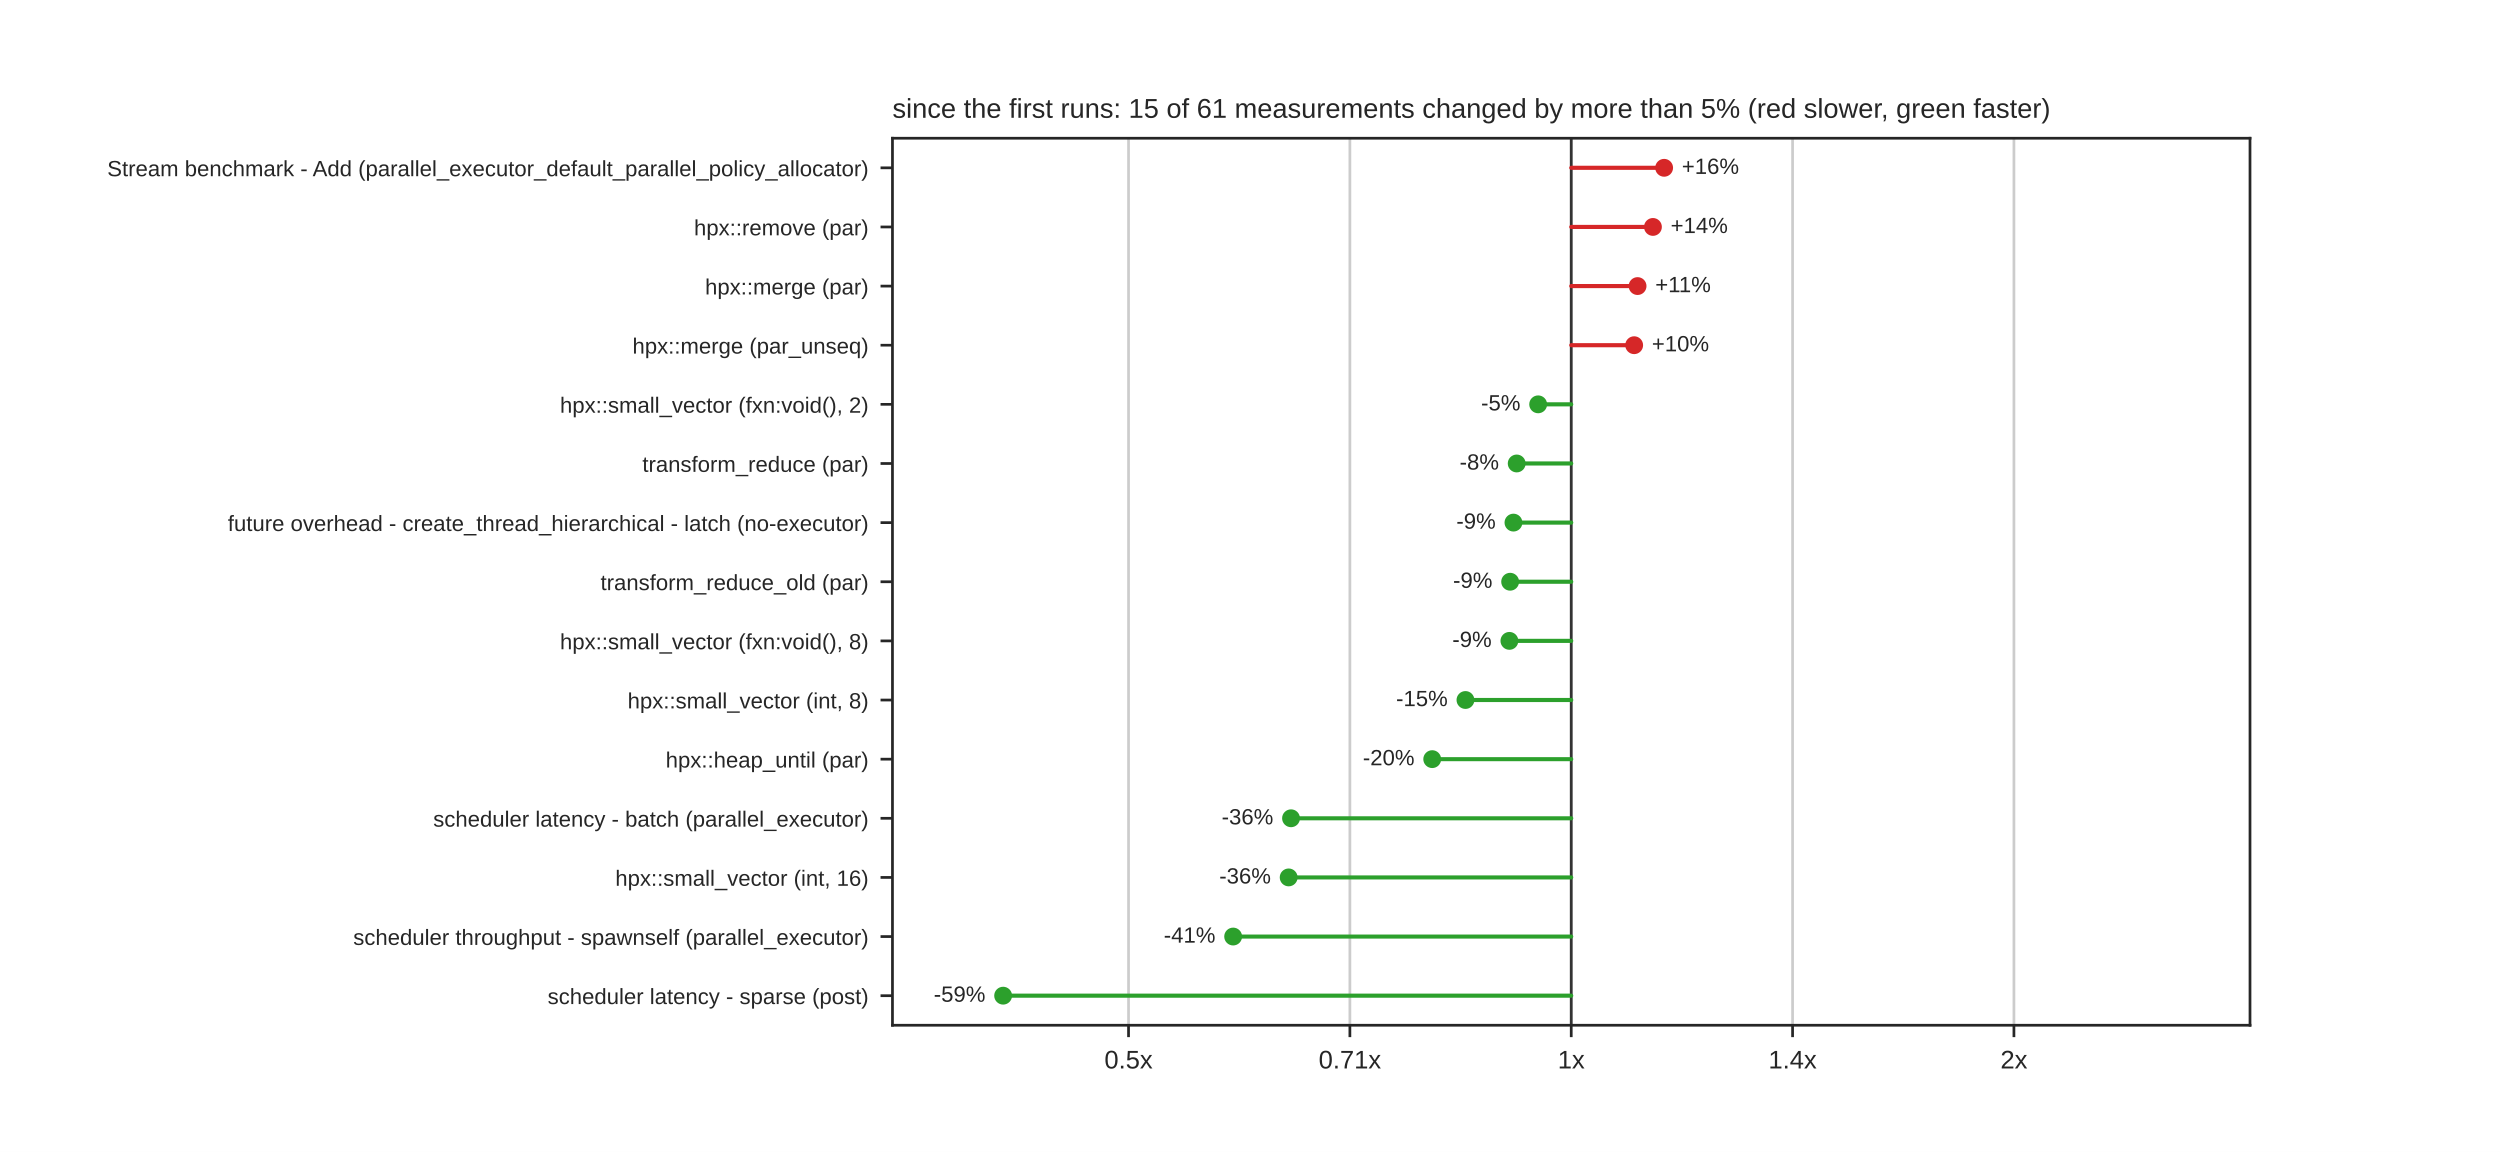
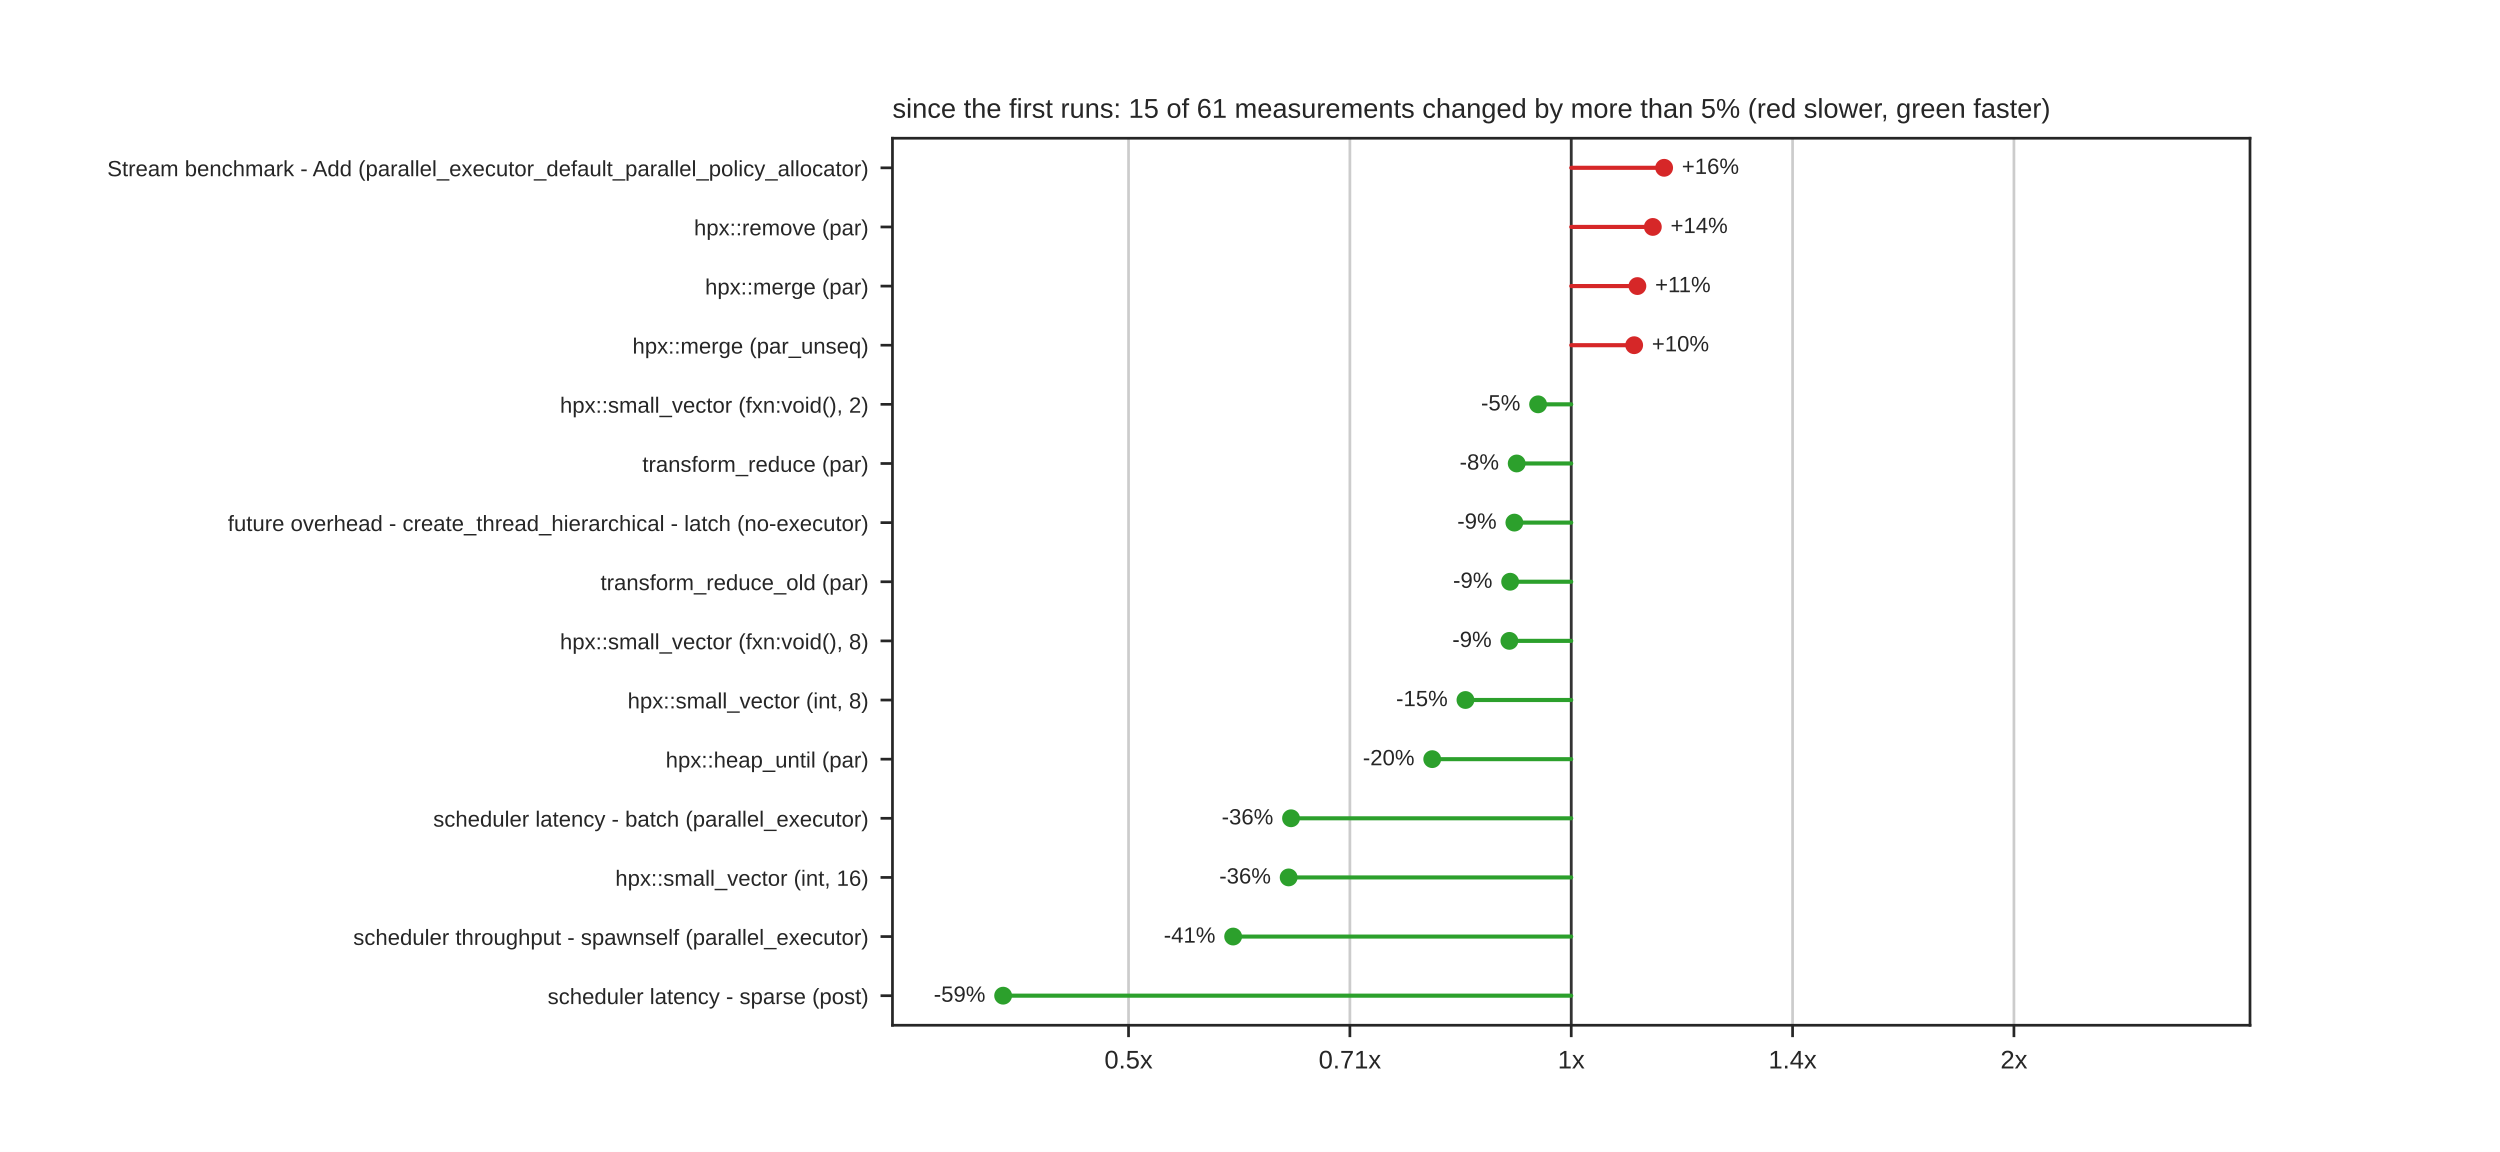
<svg xmlns="http://www.w3.org/2000/svg" xmlns:xlink="http://www.w3.org/1999/xlink" width="734.4pt" height="338.4pt" viewBox="0 0 734.4 338.4" version="1.1">
  <defs>
    <style type="text/css">*{stroke-linejoin: round; stroke-linecap: butt}</style>
  </defs>
  <g id="figure_1">
    <g id="patch_1">
      <path d="M 0 338.4  L 734.4 338.4  L 734.4 0  L 0 0  z " style="fill: #ffffff" />
    </g>
    <g id="axes_1">
      <g id="patch_2">
        <path d="M 262.17 301.176  L 660.96 301.176  L 660.96 40.608  L 262.17 40.608  z " style="fill: #ffffff" />
      </g>
      <g id="matplotlib.axis_1">
        <g id="xtick_1">
          <g id="line2d_1">
            <path d="M 331.519 301.176  L 331.519 40.608  " clip-path="url(#p0ff3ee7378)" style="fill: none; stroke: #cccccc; stroke-width: 0.8; stroke-linecap: round" />
          </g>
          <g id="line2d_2">
            <defs>
              <path id="mdfc5214045" d="M 0 0  L 0 3.5  " style="stroke: #262626; stroke-width: 0.8" />
            </defs>
            <g>
              <use xlink:href="#mdfc5214045" x="331.519" y="301.176" style="fill: #262626; stroke: #262626; stroke-width: 0.8" />
            </g>
          </g>
          <g id="text_1">
            <text style="fill: #262626; font: 7.5px 'Arial', 'DejaVu Sans', 'Liberation Sans', 'Bitstream Vera Sans', sans-serif; text-anchor: middle" x="331.519" y="313.875" transform="rotate(-0 331.5191 313.8748)">0.5x</text>
          </g>
        </g>
        <g id="xtick_2">
          <g id="line2d_3">
            <path d="M 396.542 301.176  L 396.542 40.608  " clip-path="url(#p0ff3ee7378)" style="fill: none; stroke: #cccccc; stroke-width: 0.8; stroke-linecap: round" />
          </g>
          <g id="line2d_4">
            <g>
              <use xlink:href="#mdfc5214045" x="396.542" y="301.176" style="fill: #262626; stroke: #262626; stroke-width: 0.8" />
            </g>
          </g>
          <g id="text_2">
            <text style="fill: #262626; font: 7.5px 'Arial', 'DejaVu Sans', 'Liberation Sans', 'Bitstream Vera Sans', sans-serif; text-anchor: middle" x="396.542" y="313.875" transform="rotate(-0 396.542 313.8748)">0.71x</text>
          </g>
        </g>
        <g id="xtick_3">
          <g id="line2d_5">
            <path d="M 461.565 301.176  L 461.565 40.608  " clip-path="url(#p0ff3ee7378)" style="fill: none; stroke: #cccccc; stroke-width: 0.8; stroke-linecap: round" />
          </g>
          <g id="line2d_6">
            <g>
              <use xlink:href="#mdfc5214045" x="461.565" y="301.176" style="fill: #262626; stroke: #262626; stroke-width: 0.8" />
            </g>
          </g>
          <g id="text_3">
            <text style="fill: #262626; font: 7.5px 'Arial', 'DejaVu Sans', 'Liberation Sans', 'Bitstream Vera Sans', sans-serif; text-anchor: middle" x="461.565" y="313.875" transform="rotate(-0 461.565 313.8748)">1x</text>
          </g>
        </g>
        <g id="xtick_4">
          <g id="line2d_7">
            <path d="M 526.588 301.176  L 526.588 40.608  " clip-path="url(#p0ff3ee7378)" style="fill: none; stroke: #cccccc; stroke-width: 0.8; stroke-linecap: round" />
          </g>
          <g id="line2d_8">
            <g>
              <use xlink:href="#mdfc5214045" x="526.588" y="301.176" style="fill: #262626; stroke: #262626; stroke-width: 0.8" />
            </g>
          </g>
          <g id="text_4">
            <text style="fill: #262626; font: 7.5px 'Arial', 'DejaVu Sans', 'Liberation Sans', 'Bitstream Vera Sans', sans-serif; text-anchor: middle" x="526.588" y="313.875" transform="rotate(-0 526.588 313.8748)">1.4x</text>
          </g>
        </g>
        <g id="xtick_5">
          <g id="line2d_9">
            <path d="M 591.611 301.176  L 591.611 40.608  " clip-path="url(#p0ff3ee7378)" style="fill: none; stroke: #cccccc; stroke-width: 0.8; stroke-linecap: round" />
          </g>
          <g id="line2d_10">
            <g>
              <use xlink:href="#mdfc5214045" x="591.611" y="301.176" style="fill: #262626; stroke: #262626; stroke-width: 0.8" />
            </g>
          </g>
          <g id="text_5">
            <text style="fill: #262626; font: 7.5px 'Arial', 'DejaVu Sans', 'Liberation Sans', 'Bitstream Vera Sans', sans-serif; text-anchor: middle" x="591.611" y="313.875" transform="rotate(-0 591.6109 313.8748)">2x</text>
          </g>
        </g>
      </g>
      <g id="matplotlib.axis_2">
        <g id="ytick_1">
          <g id="line2d_11">
            <defs>
              <path id="m414165cd4d" d="M 0 0  L -3.5 0  " style="stroke: #262626; stroke-width: 0.8" />
            </defs>
            <g>
              <use xlink:href="#m414165cd4d" x="262.17" y="49.294" style="fill: #262626; stroke: #262626; stroke-width: 0.8" />
            </g>
          </g>
          <g id="text_6">
            <text style="fill: #262626; font: 6.5px 'Arial', 'DejaVu Sans', 'Liberation Sans', 'Bitstream Vera Sans', sans-serif; text-anchor: end" x="255.17" y="51.763" transform="rotate(-0 255.17 51.76309)">Stream benchmark - Add (parallel_executor_default_parallel_policy_allocator)</text>
          </g>
        </g>
        <g id="ytick_2">
          <g id="line2d_12">
            <g>
              <use xlink:href="#m414165cd4d" x="262.17" y="66.665" style="fill: #262626; stroke: #262626; stroke-width: 0.8" />
            </g>
          </g>
          <g id="text_7">
            <text style="fill: #262626; font: 6.5px 'Arial', 'DejaVu Sans', 'Liberation Sans', 'Bitstream Vera Sans', sans-serif; text-anchor: end" x="255.17" y="69.134" transform="rotate(-0 255.17 69.13429)">hpx::remove (par)</text>
          </g>
        </g>
        <g id="ytick_3">
          <g id="line2d_13">
            <g>
              <use xlink:href="#m414165cd4d" x="262.17" y="84.036" style="fill: #262626; stroke: #262626; stroke-width: 0.8" />
            </g>
          </g>
          <g id="text_8">
            <text style="fill: #262626; font: 6.5px 'Arial', 'DejaVu Sans', 'Liberation Sans', 'Bitstream Vera Sans', sans-serif; text-anchor: end" x="255.17" y="86.505" transform="rotate(-0 255.17 86.50549)">hpx::merge (par)</text>
          </g>
        </g>
        <g id="ytick_4">
          <g id="line2d_14">
            <g>
              <use xlink:href="#m414165cd4d" x="262.17" y="101.407" style="fill: #262626; stroke: #262626; stroke-width: 0.8" />
            </g>
          </g>
          <g id="text_9">
            <text style="fill: #262626; font: 6.5px 'Arial', 'DejaVu Sans', 'Liberation Sans', 'Bitstream Vera Sans', sans-serif; text-anchor: end" x="255.17" y="103.877" transform="rotate(-0 255.17 103.8767)">hpx::merge (par_unseq)</text>
          </g>
        </g>
        <g id="ytick_5">
          <g id="line2d_15">
            <g>
              <use xlink:href="#m414165cd4d" x="262.17" y="118.778" style="fill: #262626; stroke: #262626; stroke-width: 0.8" />
            </g>
          </g>
          <g id="text_10">
            <text style="fill: #262626; font: 6.5px 'Arial', 'DejaVu Sans', 'Liberation Sans', 'Bitstream Vera Sans', sans-serif; text-anchor: end" x="255.17" y="121.248" transform="rotate(-0 255.17 121.2479)">hpx::small_vector (fxn:void(), 2)</text>
          </g>
        </g>
        <g id="ytick_6">
          <g id="line2d_16">
            <g>
              <use xlink:href="#m414165cd4d" x="262.17" y="136.15" style="fill: #262626; stroke: #262626; stroke-width: 0.8" />
            </g>
          </g>
          <g id="text_11">
            <text style="fill: #262626; font: 6.5px 'Arial', 'DejaVu Sans', 'Liberation Sans', 'Bitstream Vera Sans', sans-serif; text-anchor: end" x="255.17" y="138.619" transform="rotate(-0 255.17 138.6191)">transform_reduce (par)</text>
          </g>
        </g>
        <g id="ytick_7">
          <g id="line2d_17">
            <g>
              <use xlink:href="#m414165cd4d" x="262.17" y="153.521" style="fill: #262626; stroke: #262626; stroke-width: 0.8" />
            </g>
          </g>
          <g id="text_12">
            <text style="fill: #262626; font: 6.5px 'Arial', 'DejaVu Sans', 'Liberation Sans', 'Bitstream Vera Sans', sans-serif; text-anchor: end" x="255.17" y="155.99" transform="rotate(-0 255.17 155.9903)">future overhead - create_thread_hierarchical - latch (no-executor)</text>
          </g>
        </g>
        <g id="ytick_8">
          <g id="line2d_18">
            <g>
              <use xlink:href="#m414165cd4d" x="262.17" y="170.892" style="fill: #262626; stroke: #262626; stroke-width: 0.8" />
            </g>
          </g>
          <g id="text_13">
            <text style="fill: #262626; font: 6.5px 'Arial', 'DejaVu Sans', 'Liberation Sans', 'Bitstream Vera Sans', sans-serif; text-anchor: end" x="255.17" y="173.361" transform="rotate(-0 255.17 173.3615)">transform_reduce_old (par)</text>
          </g>
        </g>
        <g id="ytick_9">
          <g id="line2d_19">
            <g>
              <use xlink:href="#m414165cd4d" x="262.17" y="188.263" style="fill: #262626; stroke: #262626; stroke-width: 0.8" />
            </g>
          </g>
          <g id="text_14">
            <text style="fill: #262626; font: 6.5px 'Arial', 'DejaVu Sans', 'Liberation Sans', 'Bitstream Vera Sans', sans-serif; text-anchor: end" x="255.17" y="190.733" transform="rotate(-0 255.17 190.7327)">hpx::small_vector (fxn:void(), 8)</text>
          </g>
        </g>
        <g id="ytick_10">
          <g id="line2d_20">
            <g>
              <use xlink:href="#m414165cd4d" x="262.17" y="205.634" style="fill: #262626; stroke: #262626; stroke-width: 0.8" />
            </g>
          </g>
          <g id="text_15">
            <text style="fill: #262626; font: 6.5px 'Arial', 'DejaVu Sans', 'Liberation Sans', 'Bitstream Vera Sans', sans-serif; text-anchor: end" x="255.17" y="208.104" transform="rotate(-0 255.17 208.1039)">hpx::small_vector (int, 8)</text>
          </g>
        </g>
        <g id="ytick_11">
          <g id="line2d_21">
            <g>
              <use xlink:href="#m414165cd4d" x="262.17" y="223.006" style="fill: #262626; stroke: #262626; stroke-width: 0.8" />
            </g>
          </g>
          <g id="text_16">
            <text style="fill: #262626; font: 6.5px 'Arial', 'DejaVu Sans', 'Liberation Sans', 'Bitstream Vera Sans', sans-serif; text-anchor: end" x="255.17" y="225.475" transform="rotate(-0 255.17 225.4751)">hpx::heap_until (par)</text>
          </g>
        </g>
        <g id="ytick_12">
          <g id="line2d_22">
            <g>
              <use xlink:href="#m414165cd4d" x="262.17" y="240.377" style="fill: #262626; stroke: #262626; stroke-width: 0.8" />
            </g>
          </g>
          <g id="text_17">
            <text style="fill: #262626; font: 6.5px 'Arial', 'DejaVu Sans', 'Liberation Sans', 'Bitstream Vera Sans', sans-serif; text-anchor: end" x="255.17" y="242.846" transform="rotate(-0 255.17 242.8463)">scheduler latency - batch (parallel_executor)</text>
          </g>
        </g>
        <g id="ytick_13">
          <g id="line2d_23">
            <g>
              <use xlink:href="#m414165cd4d" x="262.17" y="257.748" style="fill: #262626; stroke: #262626; stroke-width: 0.8" />
            </g>
          </g>
          <g id="text_18">
            <text style="fill: #262626; font: 6.5px 'Arial', 'DejaVu Sans', 'Liberation Sans', 'Bitstream Vera Sans', sans-serif; text-anchor: end" x="255.17" y="260.217" transform="rotate(-0 255.17 260.2175)">hpx::small_vector (int, 16)</text>
          </g>
        </g>
        <g id="ytick_14">
          <g id="line2d_24">
            <g>
              <use xlink:href="#m414165cd4d" x="262.17" y="275.119" style="fill: #262626; stroke: #262626; stroke-width: 0.8" />
            </g>
          </g>
          <g id="text_19">
            <text style="fill: #262626; font: 6.5px 'Arial', 'DejaVu Sans', 'Liberation Sans', 'Bitstream Vera Sans', sans-serif; text-anchor: end" x="255.17" y="277.589" transform="rotate(-0 255.17 277.5887)">scheduler throughput - spawnself (parallel_executor)</text>
          </g>
        </g>
        <g id="ytick_15">
          <g id="line2d_25">
            <g>
              <use xlink:href="#m414165cd4d" x="262.17" y="292.49" style="fill: #262626; stroke: #262626; stroke-width: 0.8" />
            </g>
          </g>
          <g id="text_20">
            <text style="fill: #262626; font: 6.5px 'Arial', 'DejaVu Sans', 'Liberation Sans', 'Bitstream Vera Sans', sans-serif; text-anchor: end" x="255.17" y="294.96" transform="rotate(-0 255.17 294.9599)">scheduler latency - sparse (post)</text>
          </g>
        </g>
      </g>
      <g id="line2d_26">
        <path d="M 461.565 301.176  L 461.565 40.608  " clip-path="url(#p0ff3ee7378)" style="fill: none; stroke: #333333; stroke-width: 0.8; stroke-linecap: round" />
      </g>
      <g id="line2d_27">
        <path d="M 461.565 49.294  L 488.856 49.294  " clip-path="url(#p0ff3ee7378)" style="fill: none; stroke: #d62728; stroke-width: 1.2; stroke-linecap: round" />
      </g>
      <g id="line2d_28">
-         <path d="M 461.565 66.665  L 485.567 66.665  " clip-path="url(#p0ff3ee7378)" style="fill: none; stroke: #d62728; stroke-width: 1.2; stroke-linecap: round" />
+         <path d="M 461.565 66.665  L 485.535 66.665  " clip-path="url(#p0ff3ee7378)" style="fill: none; stroke: #d62728; stroke-width: 1.2; stroke-linecap: round" />
      </g>
      <g id="line2d_29">
-         <path d="M 461.565 84.036  L 481.051 84.036  " clip-path="url(#p0ff3ee7378)" style="fill: none; stroke: #d62728; stroke-width: 1.2; stroke-linecap: round" />
+         <path d="M 461.565 84.036  L 481.001 84.036  " clip-path="url(#p0ff3ee7378)" style="fill: none; stroke: #d62728; stroke-width: 1.2; stroke-linecap: round" />
      </g>
      <g id="line2d_30">
        <path d="M 461.565 101.407  L 480.053 101.407  " clip-path="url(#p0ff3ee7378)" style="fill: none; stroke: #d62728; stroke-width: 1.2; stroke-linecap: round" />
      </g>
      <g id="line2d_31">
-         <path d="M 461.565 118.778  L 451.851 118.778  " clip-path="url(#p0ff3ee7378)" style="fill: none; stroke: #2ca02c; stroke-width: 1.2; stroke-linecap: round" />
+         <path d="M 461.565 118.778  L 451.831 118.778  " clip-path="url(#p0ff3ee7378)" style="fill: none; stroke: #2ca02c; stroke-width: 1.2; stroke-linecap: round" />
      </g>
      <g id="line2d_32">
        <path d="M 461.565 136.15  L 445.545 136.15  " clip-path="url(#p0ff3ee7378)" style="fill: none; stroke: #2ca02c; stroke-width: 1.2; stroke-linecap: round" />
      </g>
      <g id="line2d_33">
-         <path d="M 461.565 153.521  L 444.591 153.521  " clip-path="url(#p0ff3ee7378)" style="fill: none; stroke: #2ca02c; stroke-width: 1.2; stroke-linecap: round" />
+         <path d="M 461.565 153.521  L 444.861 153.521  " clip-path="url(#p0ff3ee7378)" style="fill: none; stroke: #2ca02c; stroke-width: 1.2; stroke-linecap: round" />
      </g>
      <g id="line2d_34">
        <path d="M 461.565 170.892  L 443.62 170.892  " clip-path="url(#p0ff3ee7378)" style="fill: none; stroke: #2ca02c; stroke-width: 1.2; stroke-linecap: round" />
      </g>
      <g id="line2d_35">
        <path d="M 461.565 188.263  L 443.402 188.263  " clip-path="url(#p0ff3ee7378)" style="fill: none; stroke: #2ca02c; stroke-width: 1.2; stroke-linecap: round" />
      </g>
      <g id="line2d_36">
        <path d="M 461.565 205.634  L 430.493 205.634  " clip-path="url(#p0ff3ee7378)" style="fill: none; stroke: #2ca02c; stroke-width: 1.2; stroke-linecap: round" />
      </g>
      <g id="line2d_37">
-         <path d="M 461.565 223.006  L 420.73 223.006  " clip-path="url(#p0ff3ee7378)" style="fill: none; stroke: #2ca02c; stroke-width: 1.2; stroke-linecap: round" />
+         <path d="M 461.565 223.006  L 420.732 223.006  " clip-path="url(#p0ff3ee7378)" style="fill: none; stroke: #2ca02c; stroke-width: 1.2; stroke-linecap: round" />
      </g>
      <g id="line2d_38">
        <path d="M 461.565 240.377  L 379.254 240.377  " clip-path="url(#p0ff3ee7378)" style="fill: none; stroke: #2ca02c; stroke-width: 1.2; stroke-linecap: round" />
      </g>
      <g id="line2d_39">
-         <path d="M 461.565 257.748  L 378.558 257.748  " clip-path="url(#p0ff3ee7378)" style="fill: none; stroke: #2ca02c; stroke-width: 1.2; stroke-linecap: round" />
+         <path d="M 461.565 257.748  L 378.556 257.748  " clip-path="url(#p0ff3ee7378)" style="fill: none; stroke: #2ca02c; stroke-width: 1.2; stroke-linecap: round" />
      </g>
      <g id="line2d_40">
        <path d="M 461.565 275.119  L 362.25 275.119  " clip-path="url(#p0ff3ee7378)" style="fill: none; stroke: #2ca02c; stroke-width: 1.2; stroke-linecap: round" />
      </g>
      <g id="line2d_41">
        <path d="M 461.565 292.49  L 294.681 292.49  " clip-path="url(#p0ff3ee7378)" style="fill: none; stroke: #2ca02c; stroke-width: 1.2; stroke-linecap: round" />
      </g>
      <g id="patch_3">
        <path d="M 262.17 301.176  L 262.17 40.608  " style="fill: none; stroke: #262626; stroke-width: 0.8; stroke-linejoin: miter; stroke-linecap: square" />
      </g>
      <g id="patch_4">
        <path d="M 660.96 301.176  L 660.96 40.608  " style="fill: none; stroke: #262626; stroke-width: 0.8; stroke-linejoin: miter; stroke-linecap: square" />
      </g>
      <g id="patch_5">
        <path d="M 262.17 301.176  L 660.96 301.176  " style="fill: none; stroke: #262626; stroke-width: 0.8; stroke-linejoin: miter; stroke-linecap: square" />
      </g>
      <g id="patch_6">
        <path d="M 262.17 40.608  L 660.96 40.608  " style="fill: none; stroke: #262626; stroke-width: 0.8; stroke-linejoin: miter; stroke-linecap: square" />
      </g>
      <g id="PathCollection_1">
        <defs>
          <path id="m8968767a60" d="M 0 2.121  C 0.563 2.121 1.102 1.898 1.5 1.5  C 1.898 1.102 2.121 0.563 2.121 0  C 2.121 -0.563 1.898 -1.102 1.5 -1.5  C 1.102 -1.898 0.563 -2.121 0 -2.121  C -0.563 -2.121 -1.102 -1.898 -1.5 -1.5  C -1.898 -1.102 -2.121 -0.563 -2.121 0  C -2.121 0.563 -1.898 1.102 -1.5 1.5  C -1.102 1.898 -0.563 2.121 0 2.121  z " style="stroke: #d62728" />
        </defs>
        <g clip-path="url(#p0ff3ee7378)">
          <use xlink:href="#m8968767a60" x="488.856" y="49.294" style="fill: #d62728; stroke: #d62728" />
        </g>
      </g>
      <g id="text_21">
        <text style="fill: #262626; font: 6.5px 'Arial', 'DejaVu Sans', 'Liberation Sans', 'Bitstream Vera Sans', sans-serif; text-anchor: start" x="494.058" y="51.087" transform="rotate(-0 494.0583 51.08719)">+16%</text>
      </g>
      <g id="PathCollection_2">
        <g clip-path="url(#p0ff3ee7378)">
-           <use xlink:href="#m8968767a60" x="485.567" y="66.665" style="fill: #d62728; stroke: #d62728" />
+           <use xlink:href="#m8968767a60" x="485.535" y="66.665" style="fill: #d62728; stroke: #d62728" />
        </g>
      </g>
      <g id="text_22">
-         <text style="fill: #262626; font: 6.5px 'Arial', 'DejaVu Sans', 'Liberation Sans', 'Bitstream Vera Sans', sans-serif; text-anchor: start" x="490.768" y="68.458" transform="rotate(-0 490.7684 68.45839)">+14%</text>
+         <text style="fill: #262626; font: 6.5px 'Arial', 'DejaVu Sans', 'Liberation Sans', 'Bitstream Vera Sans', sans-serif; text-anchor: start" x="490.737" y="68.458" transform="rotate(-0 490.7367 68.45839)">+14%</text>
      </g>
      <g id="PathCollection_3">
        <g clip-path="url(#p0ff3ee7378)">
-           <use xlink:href="#m8968767a60" x="481.051" y="84.036" style="fill: #d62728; stroke: #d62728" />
+           <use xlink:href="#m8968767a60" x="481.001" y="84.036" style="fill: #d62728; stroke: #d62728" />
        </g>
      </g>
      <g id="text_23">
-         <text style="fill: #262626; font: 6.5px 'Arial', 'DejaVu Sans', 'Liberation Sans', 'Bitstream Vera Sans', sans-serif; text-anchor: start" x="486.253" y="85.83" transform="rotate(-0 486.2531 85.82959)">+11%</text>
+         <text style="fill: #262626; font: 6.5px 'Arial', 'DejaVu Sans', 'Liberation Sans', 'Bitstream Vera Sans', sans-serif; text-anchor: start" x="486.203" y="85.83" transform="rotate(-0 486.2032 85.82959)">+11%</text>
      </g>
      <g id="PathCollection_4">
        <g clip-path="url(#p0ff3ee7378)">
          <use xlink:href="#m8968767a60" x="480.053" y="101.407" style="fill: #d62728; stroke: #d62728" />
        </g>
      </g>
      <g id="text_24">
        <text style="fill: #262626; font: 6.5px 'Arial', 'DejaVu Sans', 'Liberation Sans', 'Bitstream Vera Sans', sans-serif; text-anchor: start" x="485.255" y="103.201" transform="rotate(-0 485.2549 103.2008)">+10%</text>
      </g>
      <g id="PathCollection_5">
        <defs>
          <path id="m7978cd0e5a" d="M 0 2.121  C 0.563 2.121 1.102 1.898 1.5 1.5  C 1.898 1.102 2.121 0.563 2.121 0  C 2.121 -0.563 1.898 -1.102 1.5 -1.5  C 1.102 -1.898 0.563 -2.121 0 -2.121  C -0.563 -2.121 -1.102 -1.898 -1.5 -1.5  C -1.898 -1.102 -2.121 -0.563 -2.121 0  C -2.121 0.563 -1.898 1.102 -1.5 1.5  C -1.102 1.898 -0.563 2.121 0 2.121  z " style="stroke: #2ca02c" />
        </defs>
        <g clip-path="url(#p0ff3ee7378)">
-           <use xlink:href="#m7978cd0e5a" x="451.851" y="118.778" style="fill: #2ca02c; stroke: #2ca02c" />
+           <use xlink:href="#m7978cd0e5a" x="451.831" y="118.778" style="fill: #2ca02c; stroke: #2ca02c" />
        </g>
      </g>
      <g id="text_25">
-         <text style="fill: #262626; font: 6.5px 'Arial', 'DejaVu Sans', 'Liberation Sans', 'Bitstream Vera Sans', sans-serif; text-anchor: end" x="446.649" y="120.572" transform="rotate(-0 446.6491 120.572)">-5%</text>
+         <text style="fill: #262626; font: 6.5px 'Arial', 'DejaVu Sans', 'Liberation Sans', 'Bitstream Vera Sans', sans-serif; text-anchor: end" x="446.629" y="120.572" transform="rotate(-0 446.6287 120.572)">-5%</text>
      </g>
      <g id="PathCollection_6">
        <g clip-path="url(#p0ff3ee7378)">
          <use xlink:href="#m7978cd0e5a" x="445.545" y="136.15" style="fill: #2ca02c; stroke: #2ca02c" />
        </g>
      </g>
      <g id="text_26">
        <text style="fill: #262626; font: 6.5px 'Arial', 'DejaVu Sans', 'Liberation Sans', 'Bitstream Vera Sans', sans-serif; text-anchor: end" x="440.343" y="137.943" transform="rotate(-0 440.3431 137.9432)">-8%</text>
      </g>
      <g id="PathCollection_7">
        <g clip-path="url(#p0ff3ee7378)">
-           <use xlink:href="#m7978cd0e5a" x="444.591" y="153.521" style="fill: #2ca02c; stroke: #2ca02c" />
+           <use xlink:href="#m7978cd0e5a" x="444.861" y="153.521" style="fill: #2ca02c; stroke: #2ca02c" />
        </g>
      </g>
      <g id="text_27">
-         <text style="fill: #262626; font: 6.5px 'Arial', 'DejaVu Sans', 'Liberation Sans', 'Bitstream Vera Sans', sans-serif; text-anchor: end" x="439.389" y="155.314" transform="rotate(-0 439.3888 155.3144)">-9%</text>
+         <text style="fill: #262626; font: 6.5px 'Arial', 'DejaVu Sans', 'Liberation Sans', 'Bitstream Vera Sans', sans-serif; text-anchor: end" x="439.659" y="155.314" transform="rotate(-0 439.6588 155.3144)">-9%</text>
      </g>
      <g id="PathCollection_8">
        <g clip-path="url(#p0ff3ee7378)">
          <use xlink:href="#m7978cd0e5a" x="443.62" y="170.892" style="fill: #2ca02c; stroke: #2ca02c" />
        </g>
      </g>
      <g id="text_28">
        <text style="fill: #262626; font: 6.5px 'Arial', 'DejaVu Sans', 'Liberation Sans', 'Bitstream Vera Sans', sans-serif; text-anchor: end" x="438.418" y="172.686" transform="rotate(-0 438.4183 172.6856)">-9%</text>
      </g>
      <g id="PathCollection_9">
        <g clip-path="url(#p0ff3ee7378)">
          <use xlink:href="#m7978cd0e5a" x="443.402" y="188.263" style="fill: #2ca02c; stroke: #2ca02c" />
        </g>
      </g>
      <g id="text_29">
        <text style="fill: #262626; font: 6.5px 'Arial', 'DejaVu Sans', 'Liberation Sans', 'Bitstream Vera Sans', sans-serif; text-anchor: end" x="438.2" y="190.057" transform="rotate(-0 438.2005 190.0568)">-9%</text>
      </g>
      <g id="PathCollection_10">
        <g clip-path="url(#p0ff3ee7378)">
          <use xlink:href="#m7978cd0e5a" x="430.493" y="205.634" style="fill: #2ca02c; stroke: #2ca02c" />
        </g>
      </g>
      <g id="text_30">
        <text style="fill: #262626; font: 6.5px 'Arial', 'DejaVu Sans', 'Liberation Sans', 'Bitstream Vera Sans', sans-serif; text-anchor: end" x="425.291" y="207.428" transform="rotate(-0 425.2915 207.428)">-15%</text>
      </g>
      <g id="PathCollection_11">
        <g clip-path="url(#p0ff3ee7378)">
-           <use xlink:href="#m7978cd0e5a" x="420.73" y="223.006" style="fill: #2ca02c; stroke: #2ca02c" />
+           <use xlink:href="#m7978cd0e5a" x="420.732" y="223.006" style="fill: #2ca02c; stroke: #2ca02c" />
        </g>
      </g>
      <g id="text_31">
-         <text style="fill: #262626; font: 6.5px 'Arial', 'DejaVu Sans', 'Liberation Sans', 'Bitstream Vera Sans', sans-serif; text-anchor: end" x="415.529" y="224.799" transform="rotate(-0 415.5286 224.7992)">-20%</text>
+         <text style="fill: #262626; font: 6.5px 'Arial', 'DejaVu Sans', 'Liberation Sans', 'Bitstream Vera Sans', sans-serif; text-anchor: end" x="415.53" y="224.799" transform="rotate(-0 415.5299 224.7992)">-20%</text>
      </g>
      <g id="PathCollection_12">
        <g clip-path="url(#p0ff3ee7378)">
          <use xlink:href="#m7978cd0e5a" x="379.254" y="240.377" style="fill: #2ca02c; stroke: #2ca02c" />
        </g>
      </g>
      <g id="text_32">
-         <text style="fill: #262626; font: 6.5px 'Arial', 'DejaVu Sans', 'Liberation Sans', 'Bitstream Vera Sans', sans-serif; text-anchor: end" x="374.052" y="242.17" transform="rotate(-0 374.0518 242.1704)">-36%</text>
+         <text style="fill: #262626; font: 6.5px 'Arial', 'DejaVu Sans', 'Liberation Sans', 'Bitstream Vera Sans', sans-serif; text-anchor: end" x="374.052" y="242.17" transform="rotate(-0 374.052 242.1704)">-36%</text>
      </g>
      <g id="PathCollection_13">
        <g clip-path="url(#p0ff3ee7378)">
-           <use xlink:href="#m7978cd0e5a" x="378.558" y="257.748" style="fill: #2ca02c; stroke: #2ca02c" />
+           <use xlink:href="#m7978cd0e5a" x="378.556" y="257.748" style="fill: #2ca02c; stroke: #2ca02c" />
        </g>
      </g>
      <g id="text_33">
-         <text style="fill: #262626; font: 6.5px 'Arial', 'DejaVu Sans', 'Liberation Sans', 'Bitstream Vera Sans', sans-serif; text-anchor: end" x="373.356" y="259.542" transform="rotate(-0 373.3562 259.5416)">-36%</text>
+         <text style="fill: #262626; font: 6.5px 'Arial', 'DejaVu Sans', 'Liberation Sans', 'Bitstream Vera Sans', sans-serif; text-anchor: end" x="373.354" y="259.542" transform="rotate(-0 373.3541 259.5416)">-36%</text>
      </g>
      <g id="PathCollection_14">
        <g clip-path="url(#p0ff3ee7378)">
          <use xlink:href="#m7978cd0e5a" x="362.25" y="275.119" style="fill: #2ca02c; stroke: #2ca02c" />
        </g>
      </g>
      <g id="text_34">
        <text style="fill: #262626; font: 6.5px 'Arial', 'DejaVu Sans', 'Liberation Sans', 'Bitstream Vera Sans', sans-serif; text-anchor: end" x="357.048" y="276.913" transform="rotate(-0 357.0479 276.9128)">-41%</text>
      </g>
      <g id="PathCollection_15">
        <g clip-path="url(#p0ff3ee7378)">
          <use xlink:href="#m7978cd0e5a" x="294.681" y="292.49" style="fill: #2ca02c; stroke: #2ca02c" />
        </g>
      </g>
      <g id="text_35">
        <text style="fill: #262626; font: 6.5px 'Arial', 'DejaVu Sans', 'Liberation Sans', 'Bitstream Vera Sans', sans-serif; text-anchor: end" x="289.48" y="294.284" transform="rotate(-0 289.4796 294.284)">-59%</text>
      </g>
      <g id="text_36">
        <text style="fill: #262626; font: 8px 'Arial', 'DejaVu Sans', 'Liberation Sans', 'Bitstream Vera Sans', sans-serif; text-anchor: start" x="262.17" y="34.608" transform="rotate(-0 262.17 34.608)">since the first runs: 15 of 61 measurements changed by more than 5% (red slower, green faster)</text>
      </g>
    </g>
  </g>
  <defs>
    <clipPath id="p0ff3ee7378">
      <rect x="262.17" y="40.608" width="398.79" height="260.568" />
    </clipPath>
  </defs>
</svg>
